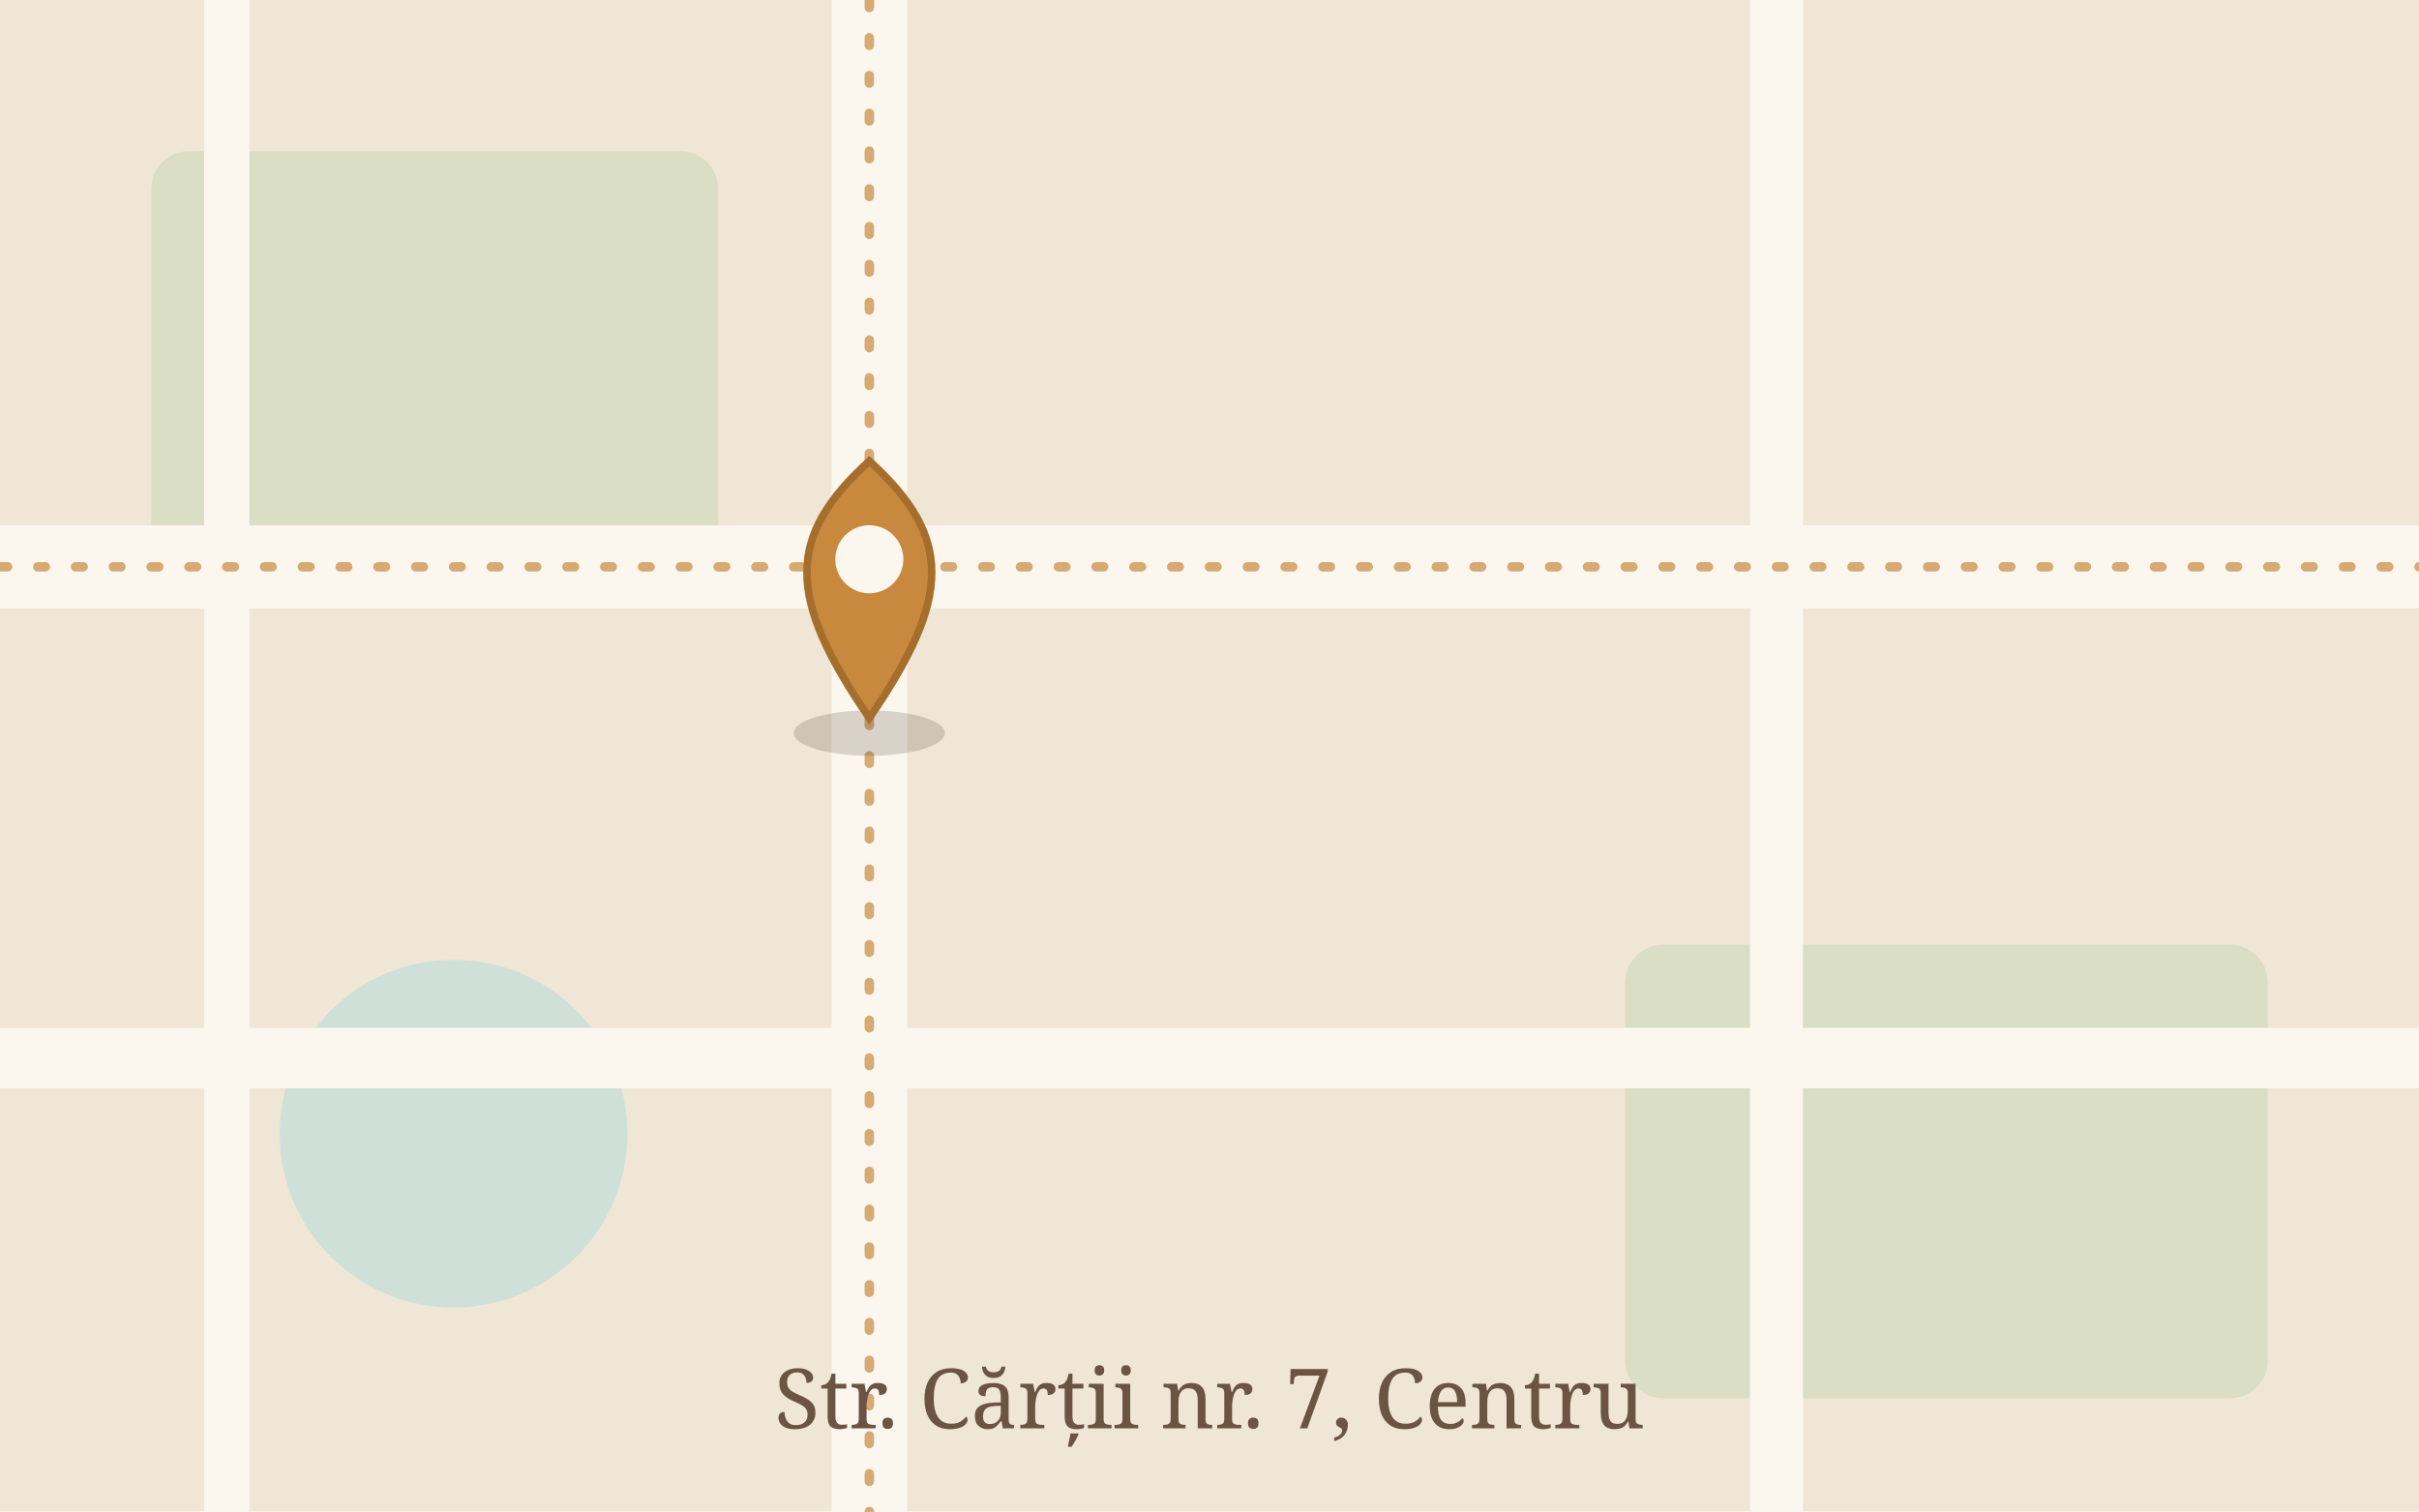
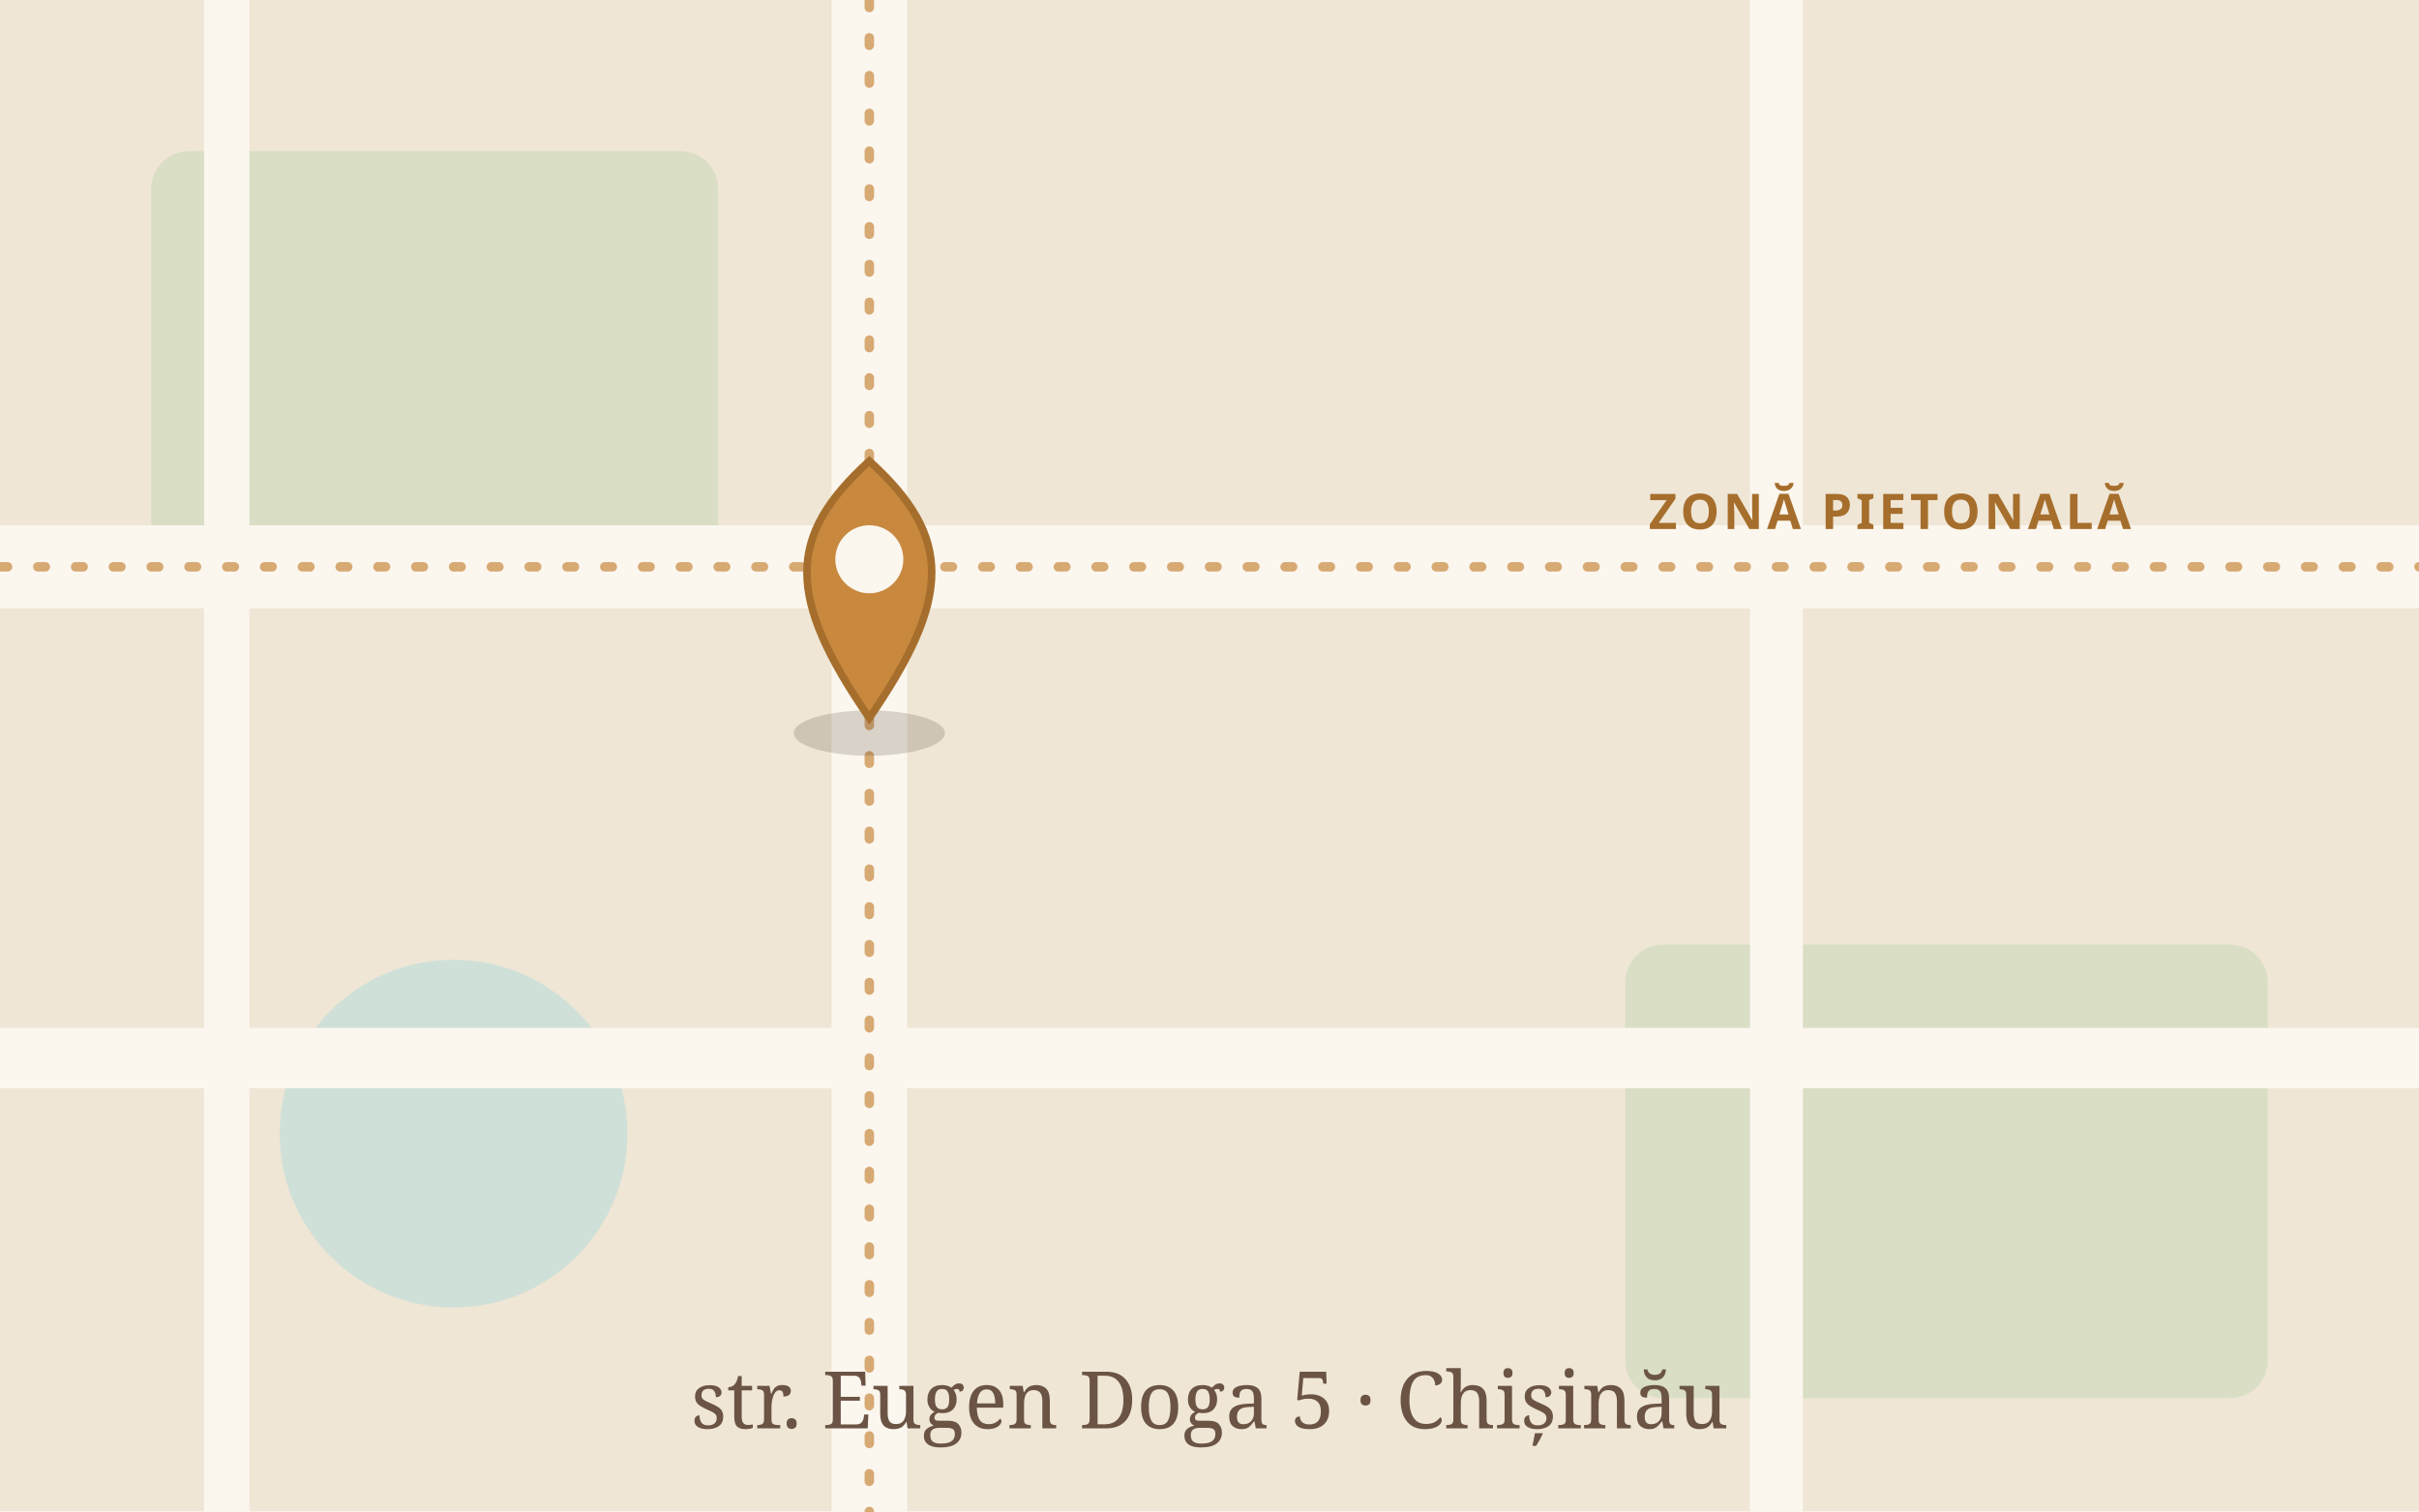
<svg xmlns="http://www.w3.org/2000/svg" viewBox="0 0 640 400" role="img" aria-label="Hartă stilizată cu locația cafenelei LUMINA">
  <rect width="640" height="400" fill="#EFE6D6" />
  <rect x="40" y="40" width="150" height="110" rx="10" fill="#D9DEC4" />
  <rect x="430" y="250" width="170" height="120" rx="10" fill="#D9DEC4" />
  <circle cx="120" cy="300" r="46" fill="#CFE0D8" />
  <g stroke="#FBF6EE" stroke-linecap="round" fill="none">
    <path d="M-10 150 H650" stroke-width="22" />
    <path d="M-10 280 H650" stroke-width="16" />
    <path d="M230 -10 V410" stroke-width="20" />
    <path d="M470 -10 V410" stroke-width="14" />
    <path d="M60 -10 V410" stroke-width="12" />
  </g>
  <g stroke="#C8893F" stroke-width="2.5" stroke-dasharray="2 8" stroke-linecap="round" fill="none" opacity="0.7">
    <path d="M-10 150 H650" />
    <path d="M230 -10 V410" />
  </g>
+   <text x="500" y="140" font-family="Segoe UI, sans-serif" font-size="13" font-weight="600" fill="#A66E2C" text-anchor="middle" letter-spacing="1">ZONĂ PIETONALĂ</text>
  <g transform="translate(230 150)">
    <ellipse cx="0" cy="44" rx="20" ry="6" fill="#3B2A20" opacity="0.18" />
    <path d="M0 40 C-22 8 -22 -8 0 -28 C22 -8 22 8 0 40 Z" fill="#C8893F" stroke="#A66E2C" stroke-width="2" />
    <circle cx="0" cy="-2" r="9" fill="#FBF6EE" />
  </g>
-   <text x="320" y="378" font-family="Georgia, serif" font-size="22" fill="#6B5444" text-anchor="middle">Str. Cărții nr. 7, Centru</text>
+   <text x="320" y="378" font-family="Georgia, serif" font-size="21" fill="#6B5444" text-anchor="middle">str. Eugen Doga 5 · Chișinău</text>
</svg>
